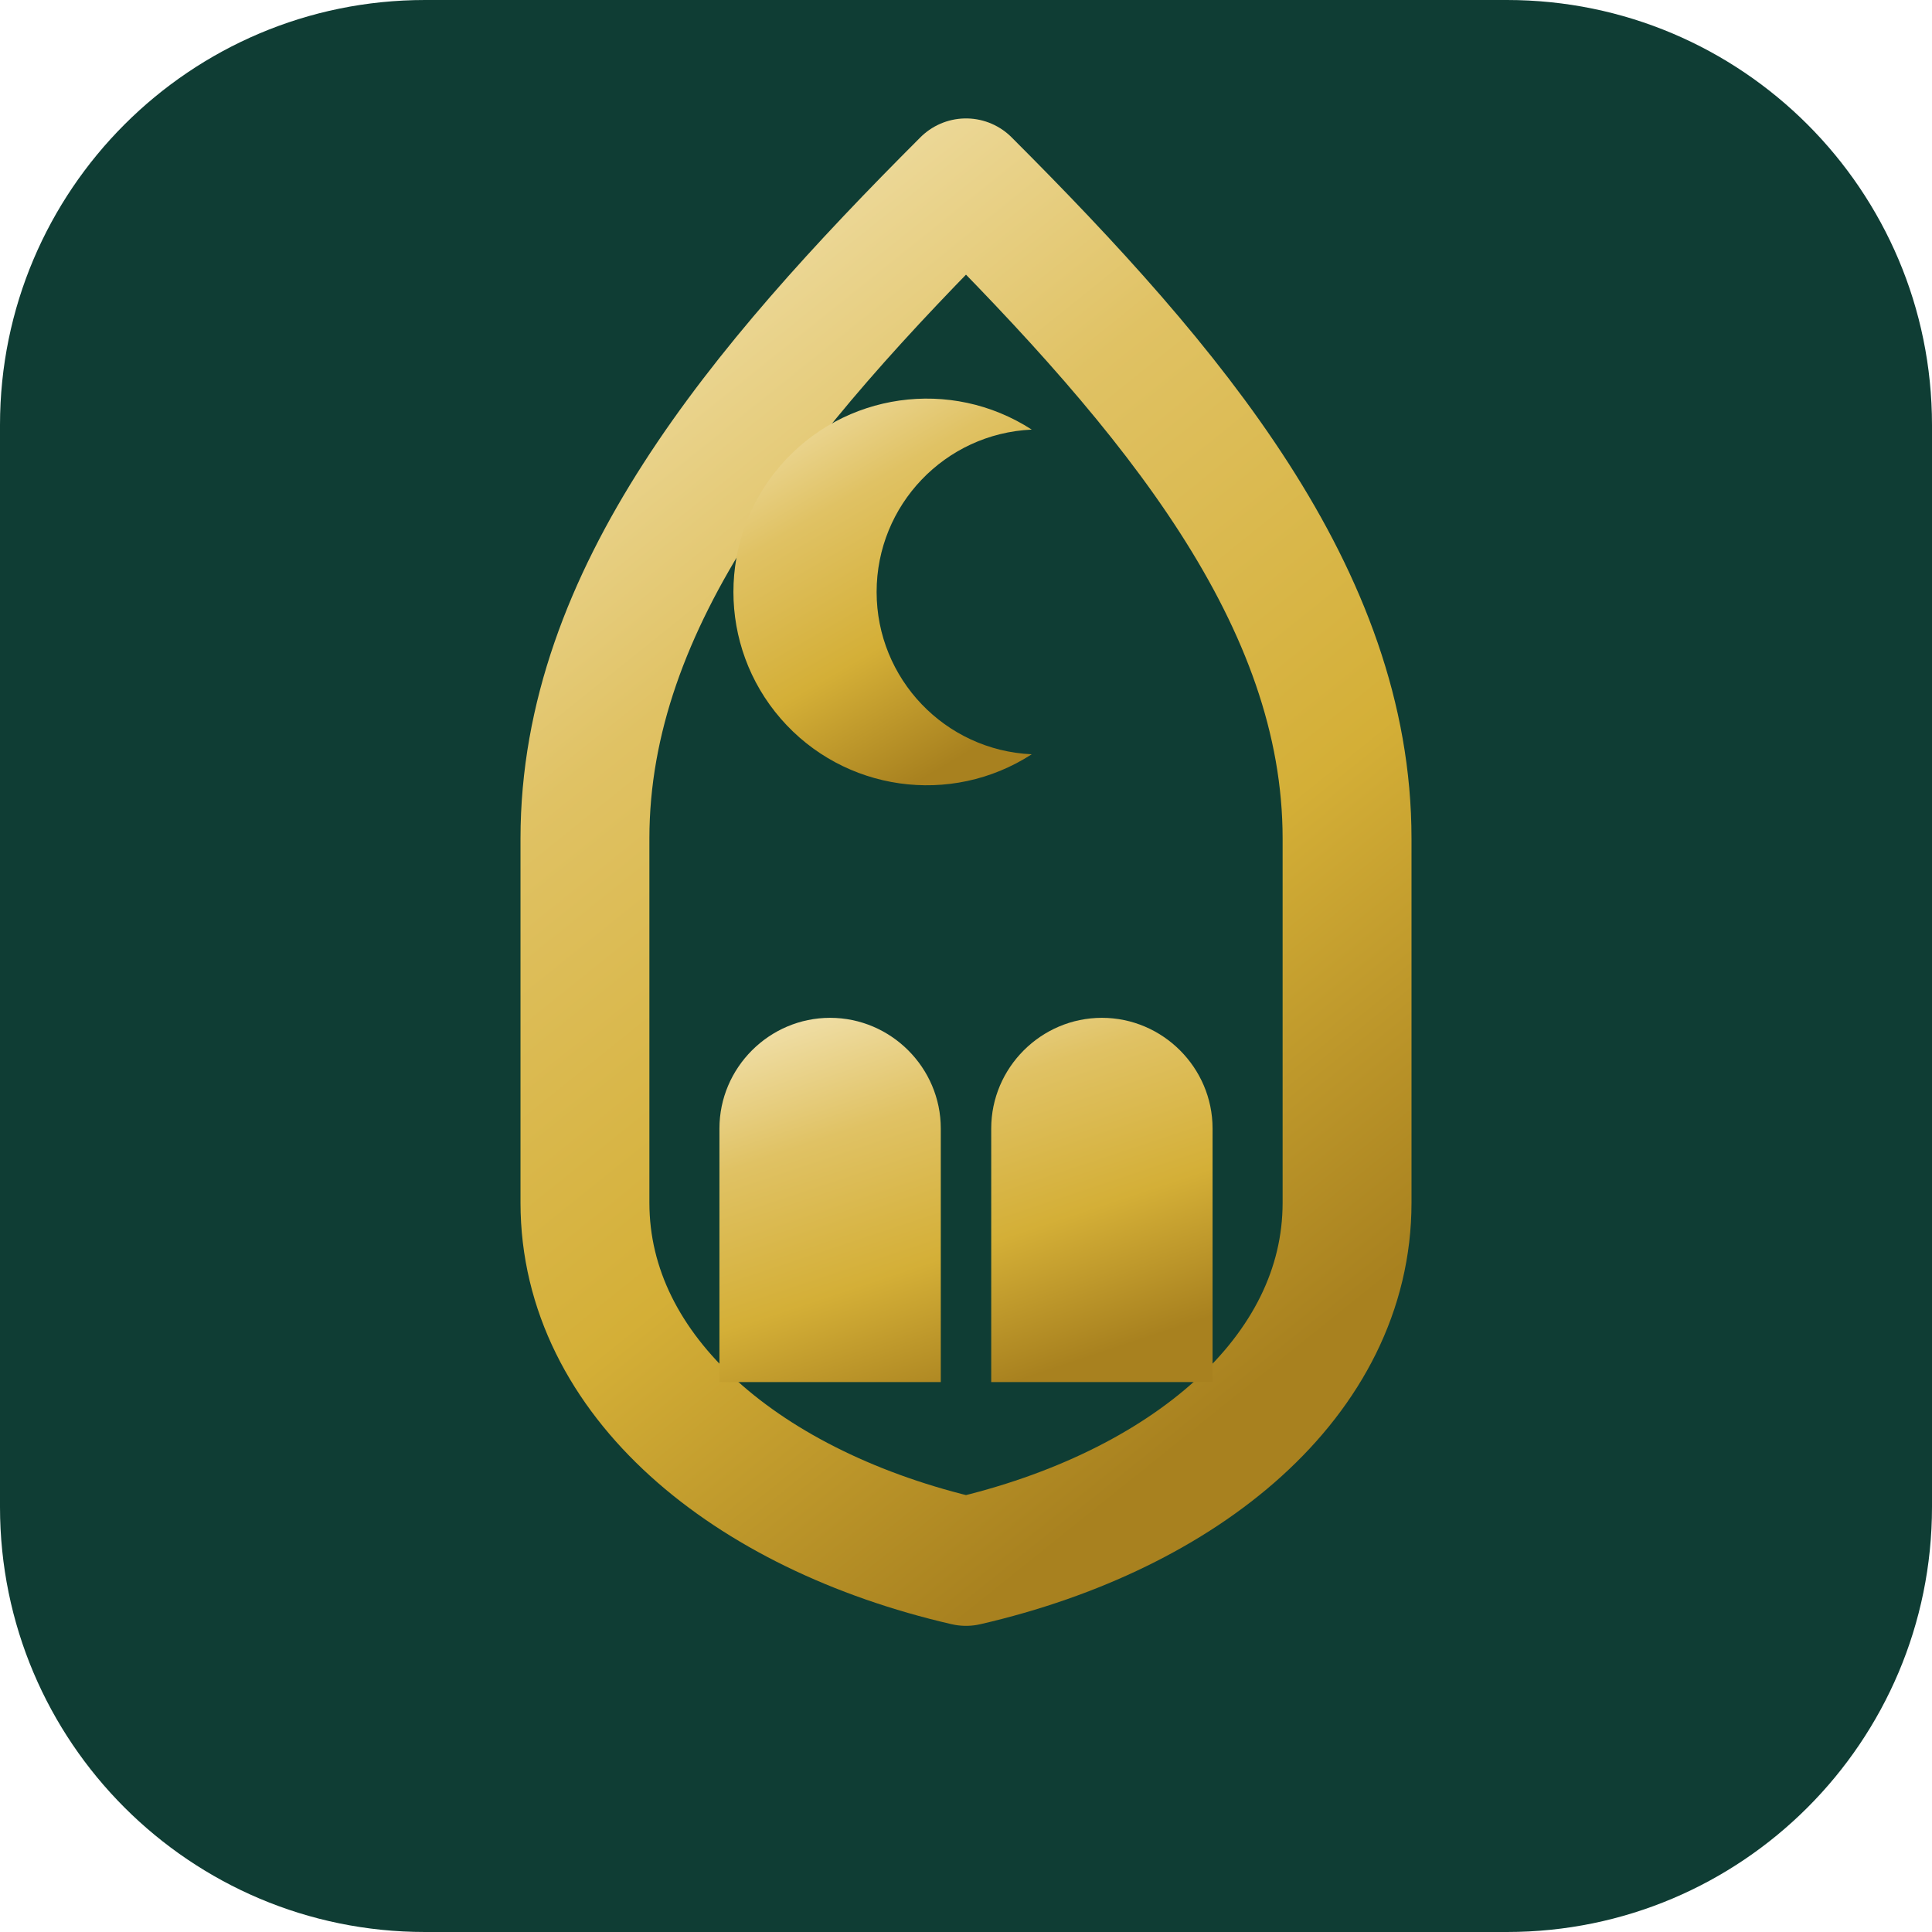
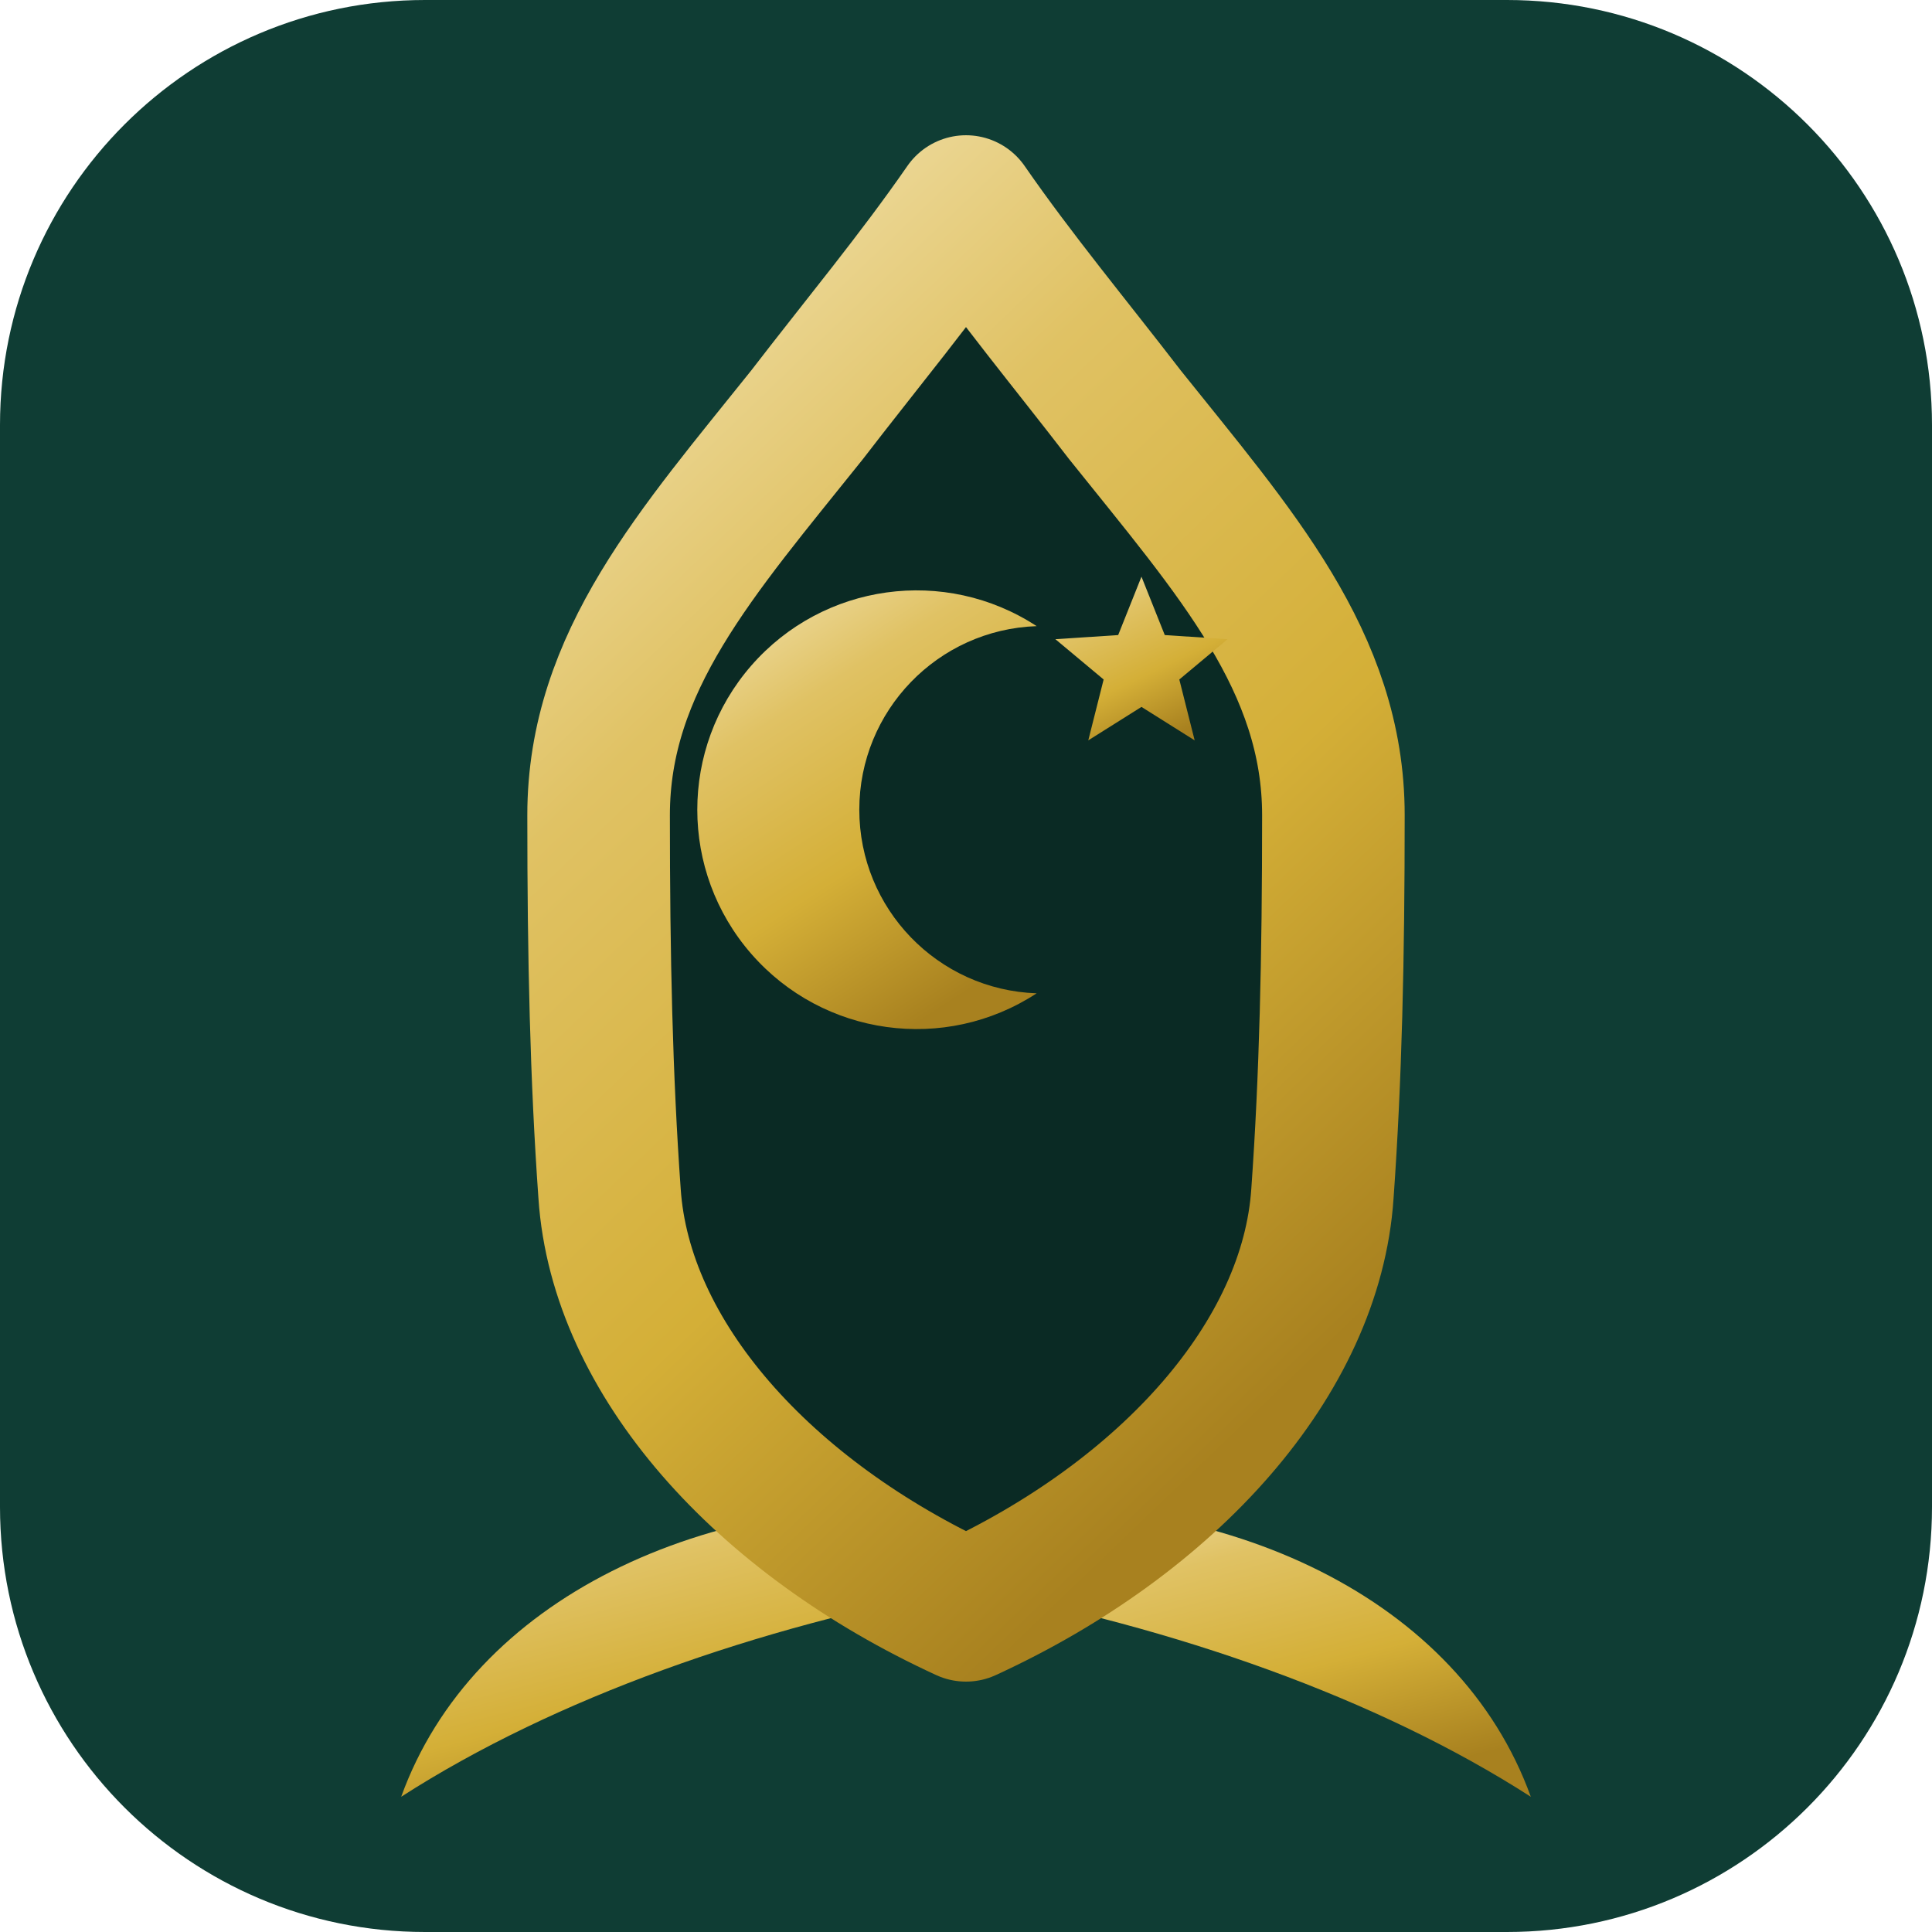
<svg xmlns="http://www.w3.org/2000/svg" viewBox="0 0 64 64" width="64" height="64" role="img" aria-label="Fi Sabilillah">
  <defs>
-     <linearGradient id="fsGold" x1="0.15" y1="0" x2="0.6" y2="1">
+     <linearGradient id="fsGold" x1="0.12" y1="0" x2="0.62" y2="1">
      <stop offset="0%" stop-color="#F0DFA8" />
-       <stop offset="30%" stop-color="#E0C264" />
-       <stop offset="66%" stop-color="#D4AF37" />
+       <stop offset="28%" stop-color="#E0C264" />
+       <stop offset="64%" stop-color="#D4AF37" />
      <stop offset="100%" stop-color="#A8811F" />
    </linearGradient>
  </defs>
  <rect width="64" height="64" rx="14.08" fill="#0F3D34" />
-   <g transform="translate(2.299,2.345) scale(0.92816)">
-     <path d="M32 4 C39.4 11.4 45.6 18.8 45.6 27.4 L45.6 40.4 C45.6 46.6 39.8 51.4 32 53.2 C24.2 51.4 18.4 46.6 18.4 40.4 L18.4 27.4 C18.4 18.8 24.6 11.4 32 4 Z" fill="none" stroke="url(#fsGold)" stroke-width="4.6" stroke-linejoin="round" />
-     <path d="M34.346 12.806 A6.9 6.9 0 1 0 34.346 24.394 A5.8 5.8 0 0 1 34.346 12.806 Z" fill="url(#fsGold)" />
-     <path d="M23.20 46.80 L23.20 37.75 C23.20 35.58 24.98 33.80 27.15 33.80 C29.32 33.80 31.10 35.58 31.10 37.75 L31.10 46.80 Z M32.90 46.80 L32.90 37.75 C32.90 35.58 34.68 33.80 36.85 33.80 C39.02 33.80 40.80 35.58 40.80 37.75 L40.80 46.80 Z" fill="url(#fsGold)" />
+   <g transform="translate(2.936,3.572) scale(0.90825)">
+     <path d="M32 54 C24.4 55.4 17 58 11.4 61.6 C14 54.4 22.4 50.4 32 51 Z" fill="url(#fsGold)" />
+     <path d="M32 54 C39.6 55.4 47 58 52.6 61.6 C50 54.4 41.6 50.4 32 51 Z" fill="url(#fsGold)" />
+     <path d="M32 6 C33.6 8.4 35.2 10.4 36.9 12.6 C40.4 17 43.4 20.6 43.4 25.9 C43.4 30.8 43.3 35 43 39.2 C42.7 44.4 38.2 49.4 32 52.4 C25.8 49.4 21.3 44.4 21 39.2 C20.7 35 20.6 30.8 20.6 25.9 C20.6 20.6 23.6 17 27.1 12.6 C28.8 10.4 30.4 8.4 32 6 Z" fill="#0A2A24" />
+     <path d="M32 3.6 C33.8 6.2 35.8 8.6 37.8 11.2 C41.8 16.2 45.4 20.2 45.4 25.8 C45.4 31 45.3 35.4 45 39.6 C44.6 45.6 39.4 51.4 32 54.8 C24.6 51.4 19.4 45.6 19 39.6 C18.7 35.4 18.6 31 18.6 25.8 C18.6 20.2 22.2 16.2 26.2 11.2 C28.2 8.6 30.2 6.2 32 3.6 Z" fill="none" stroke="url(#fsGold)" stroke-width="5.2" stroke-linejoin="round" />
+     <path d="M34.577 18.904 A8.0 8.0 0 1 0 34.577 32.296 A6.7 6.7 0 0 1 34.577 18.904 Z" fill="url(#fsGold)" />
+     <path d="M38.40 17.10 L39.25 19.23 L41.54 19.38 L39.78 20.85 L40.34 23.07 L38.40 21.85 L36.46 23.07 L37.02 20.85 L35.26 19.38 L37.55 19.23 Z" fill="url(#fsGold)" />
  </g>
</svg>
